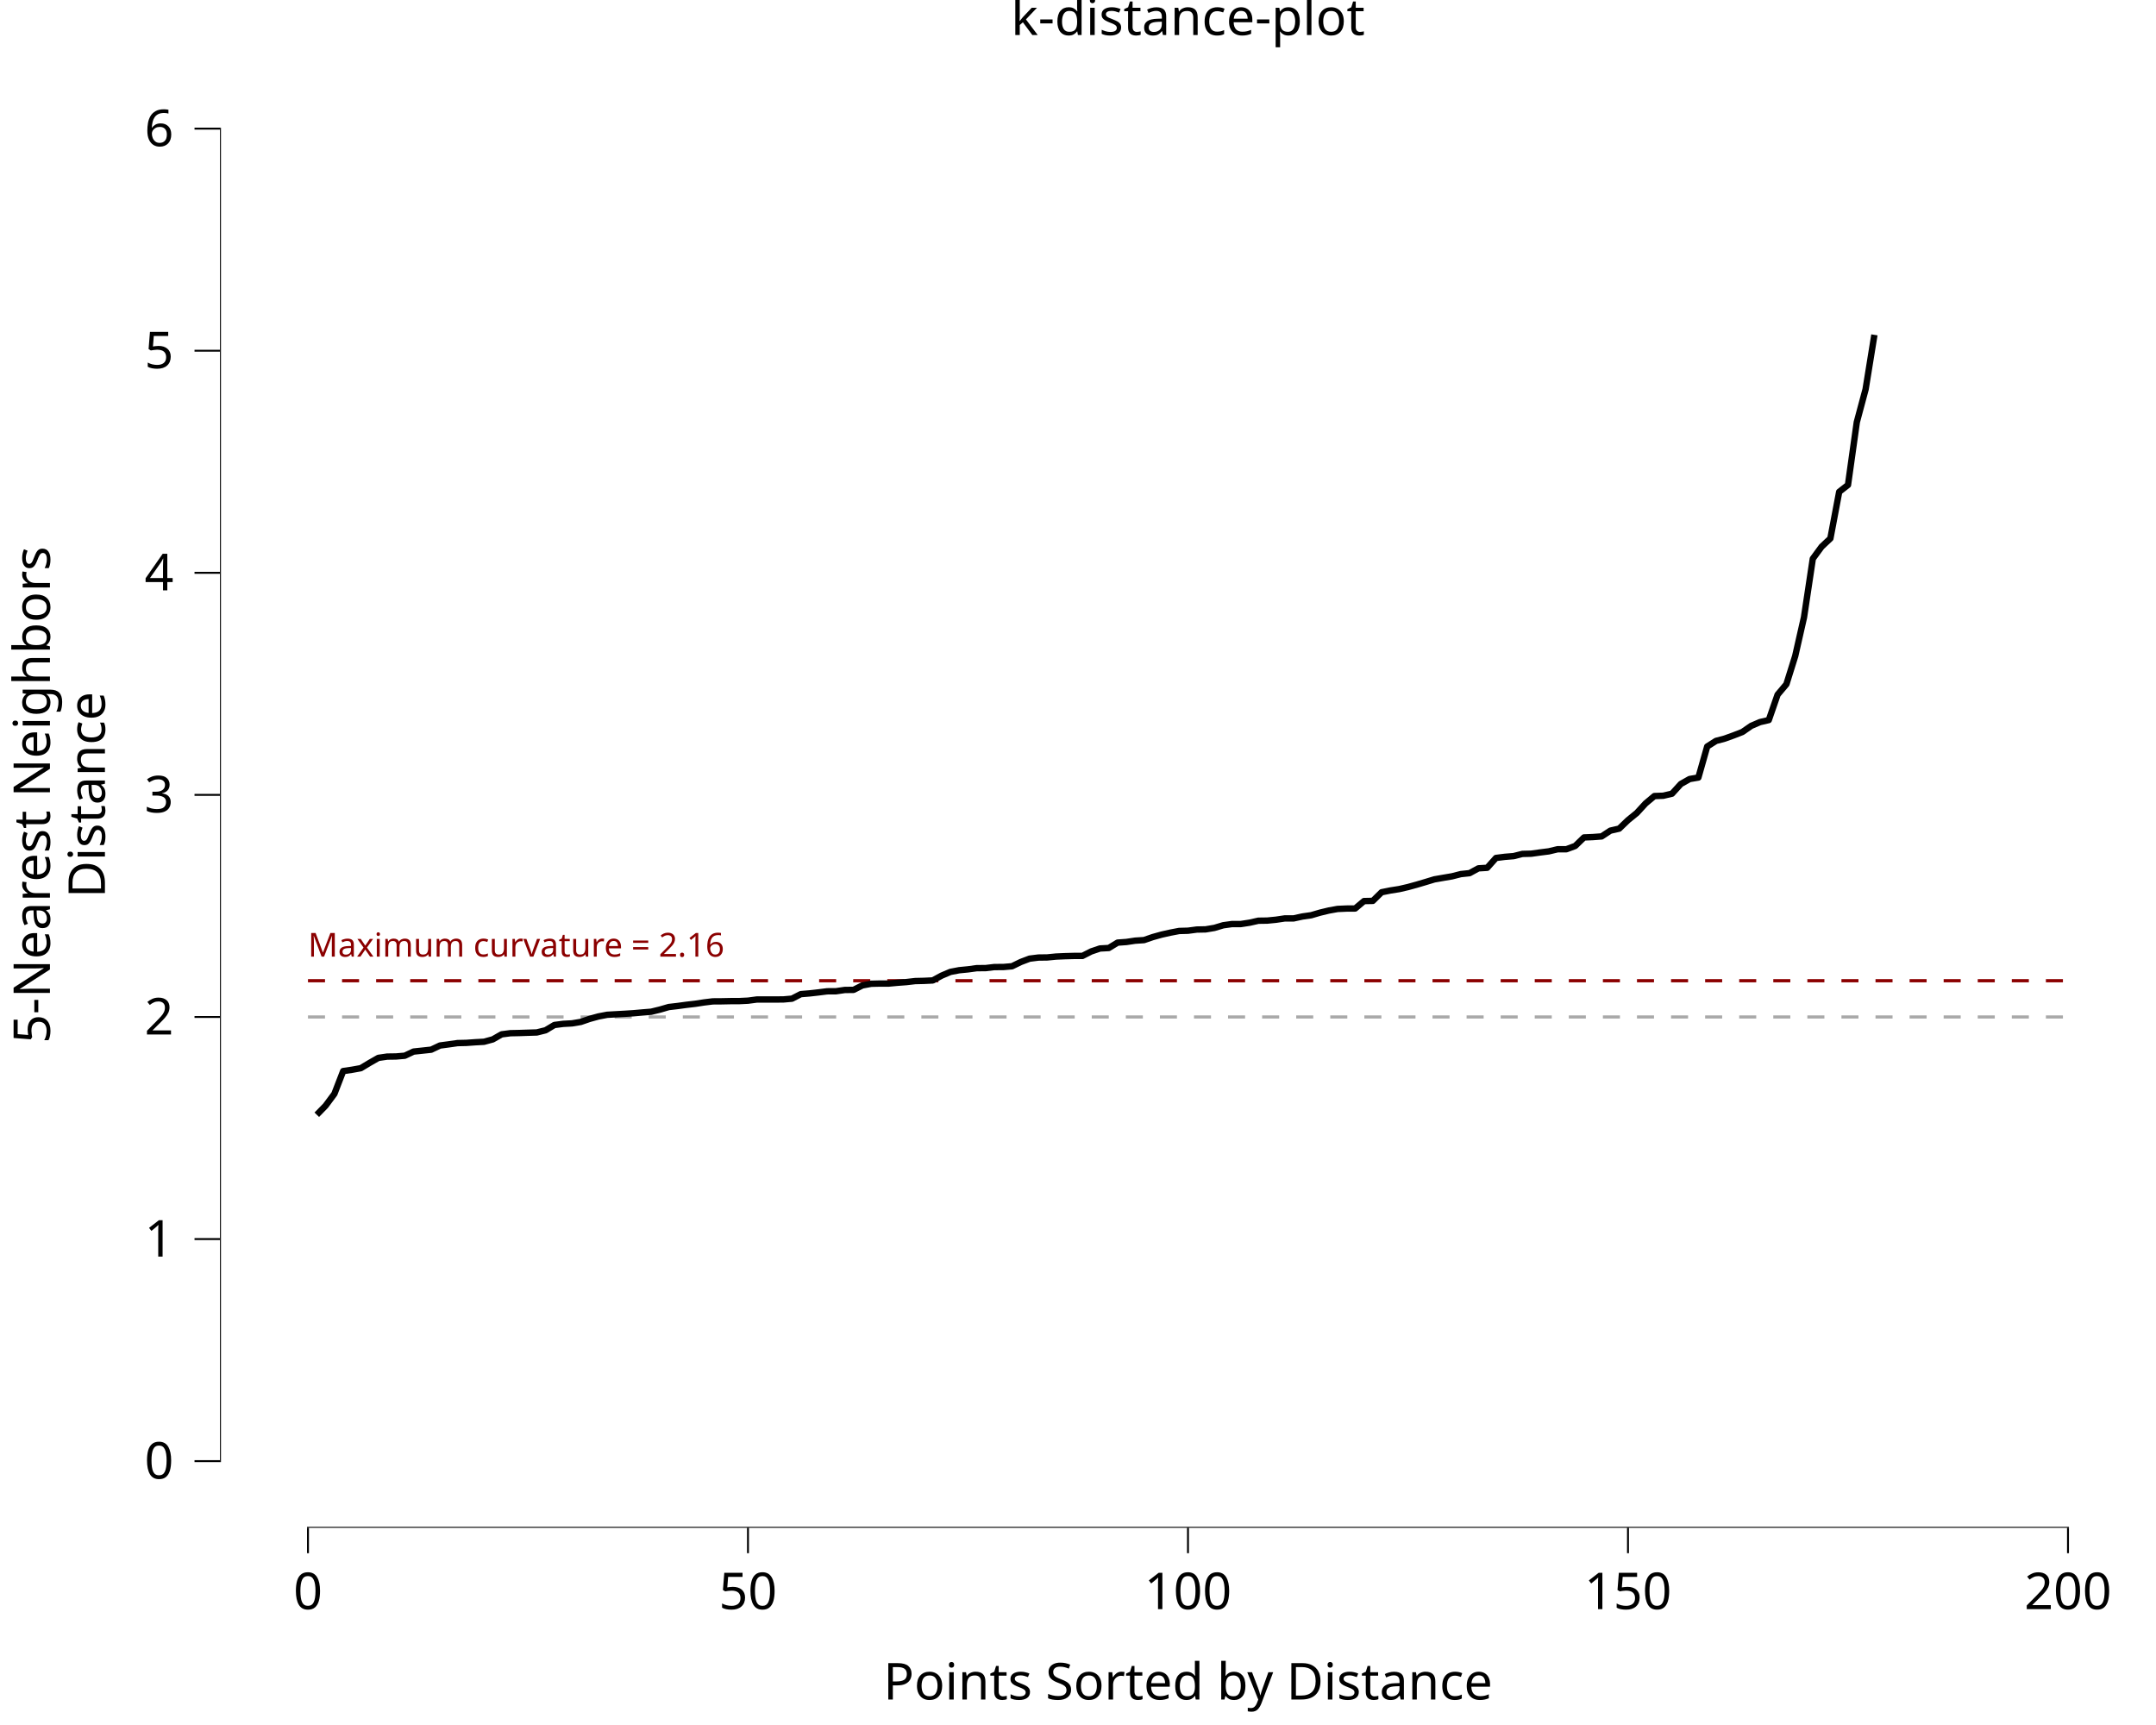
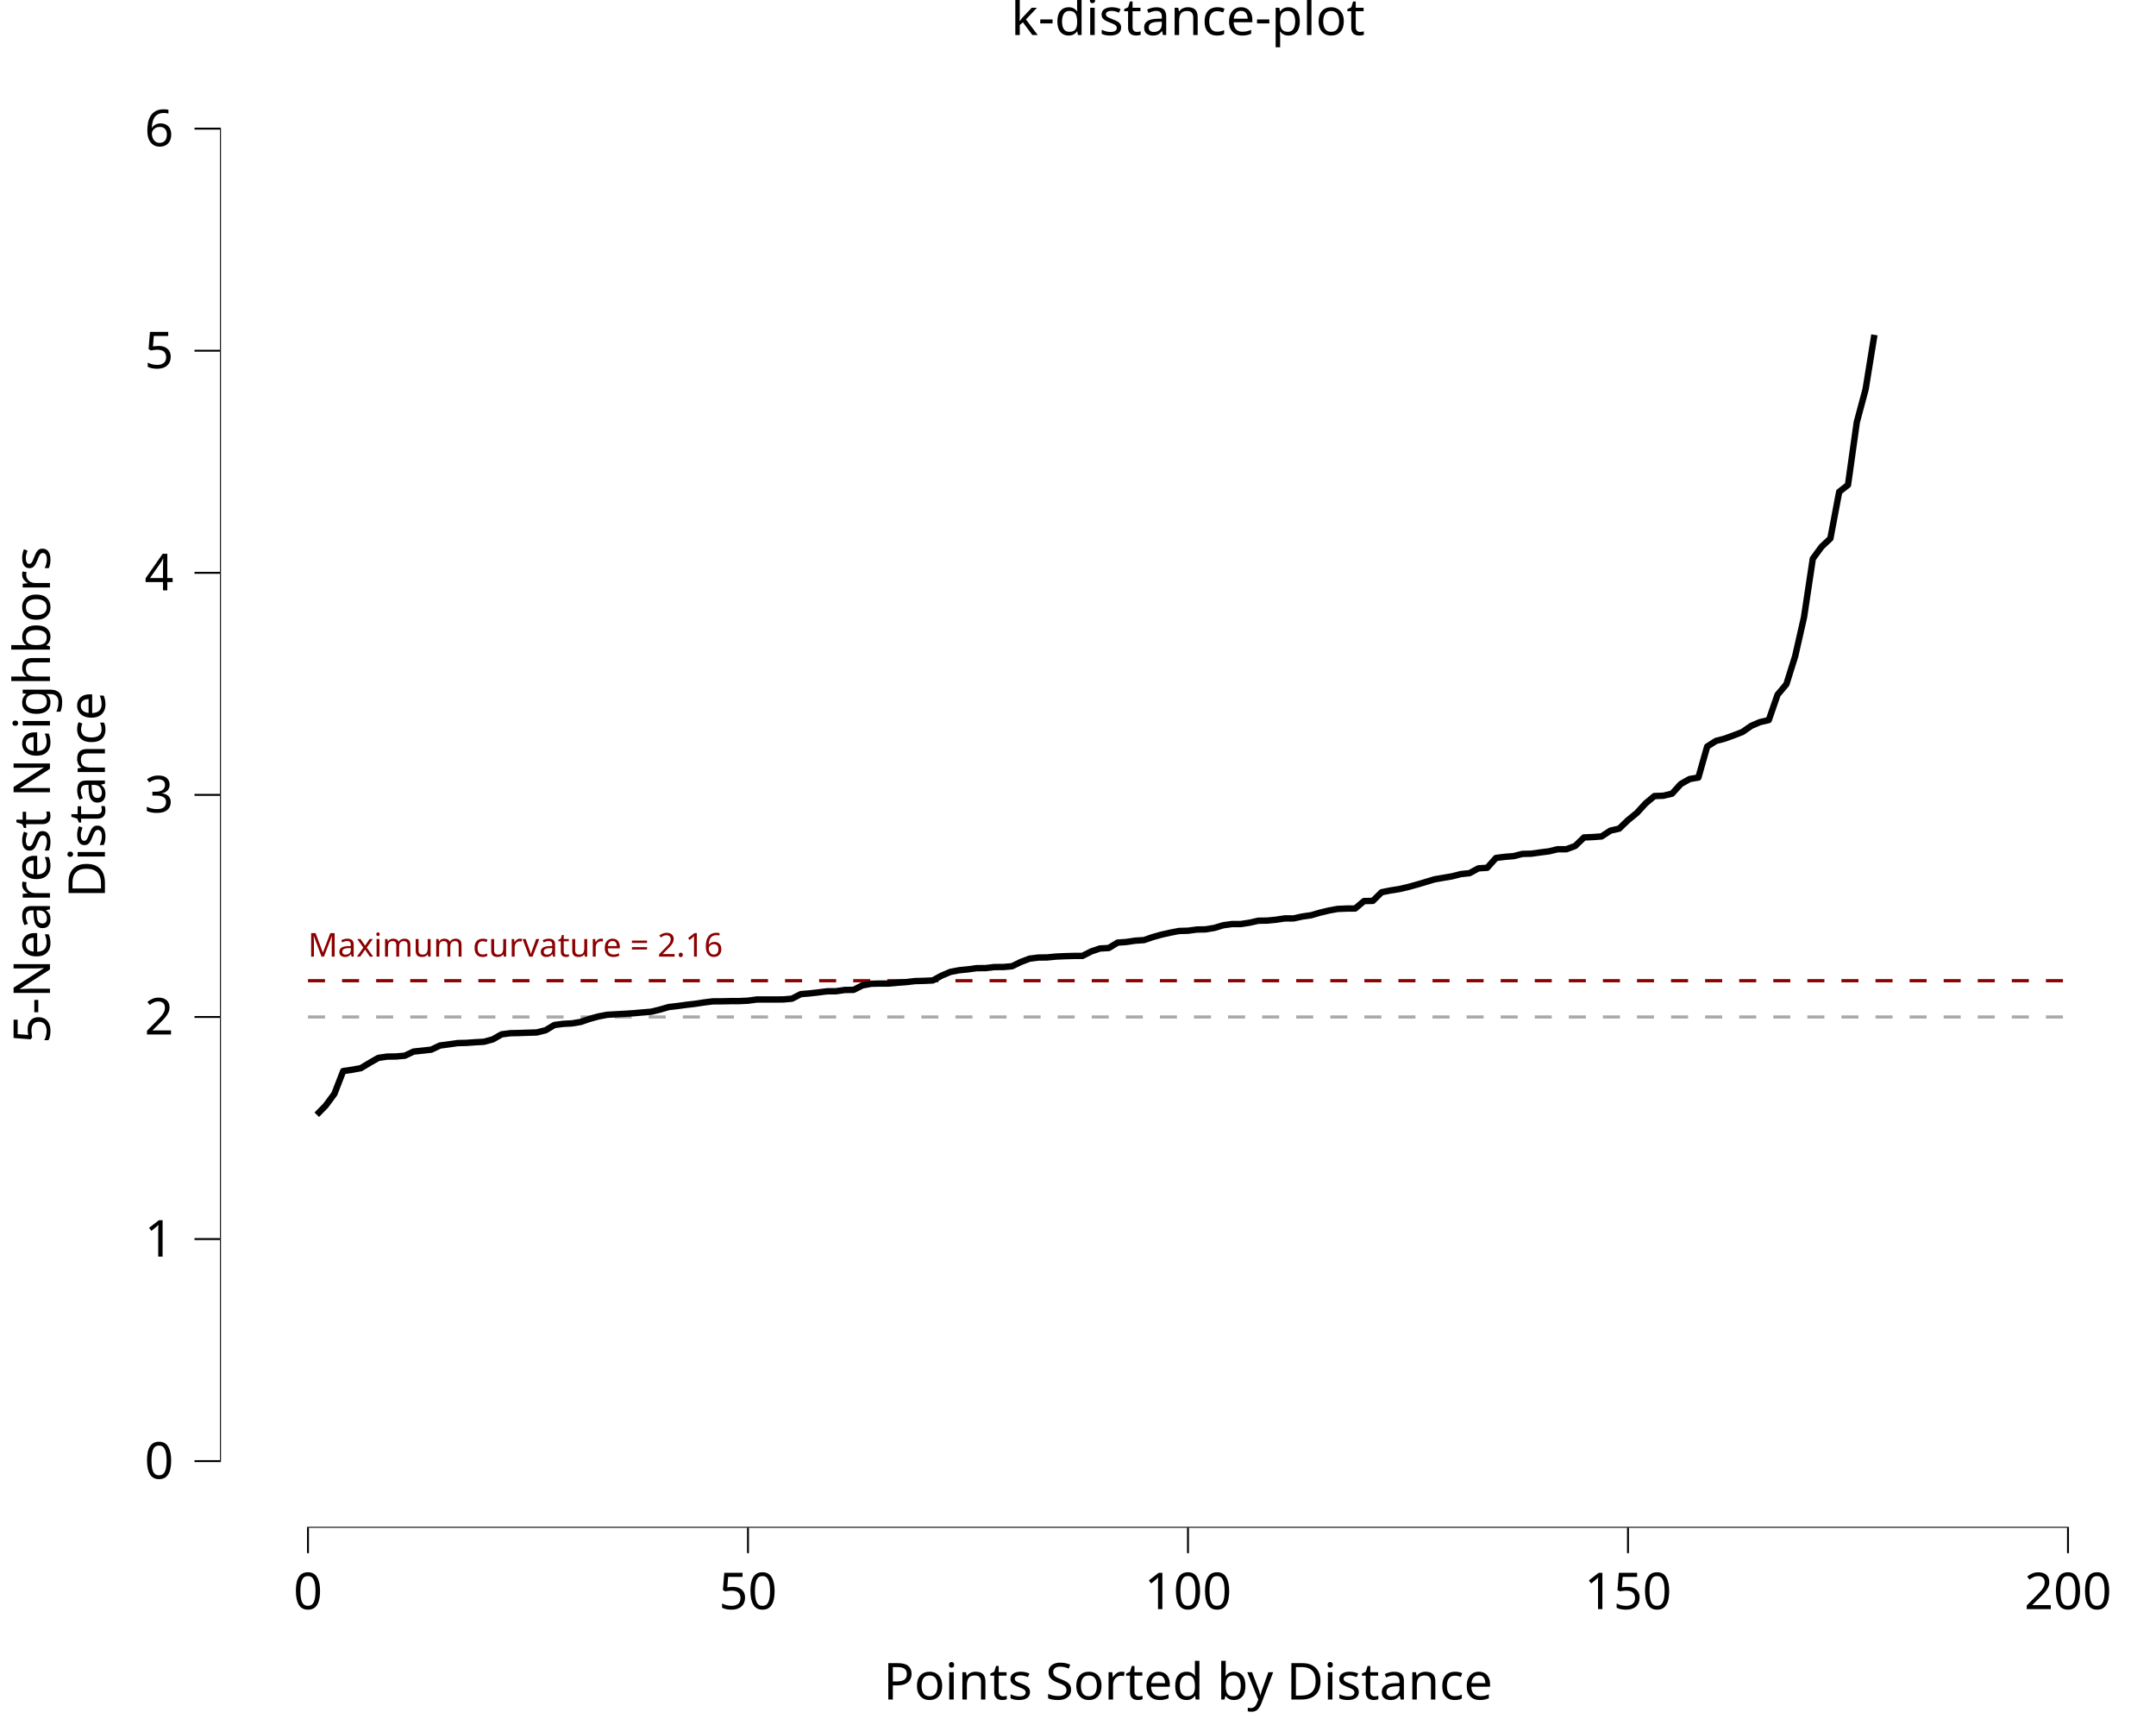
<svg xmlns="http://www.w3.org/2000/svg" class="svglite" data-engine-version="2.0" width="720.00pt" height="576.00pt" viewBox="0 0 720.00 576.00">
  <defs>
    <style type="text/css">
    .svglite line, .svglite polyline, .svglite polygon, .svglite path, .svglite rect, .svglite circle {
      fill: none;
      stroke: #000000;
      stroke-linecap: round;
      stroke-linejoin: round;
      stroke-miterlimit: 10.00;
    }
  </style>
  </defs>
  <rect width="100%" height="100%" style="stroke: none; fill: #FFFFFF;" />
  <defs>
    <clipPath id="cpMC4wMHw3MjAuMDB8MC4wMHw1NzYuMDA=">
      <rect x="0.00" y="0.00" width="720.00" height="576.00" />
    </clipPath>
  </defs>
  <g clip-path="url(#cpMC4wMHw3MjAuMDB8MC4wMHw1NzYuMDA=)">
    <rect x="0.00" y="0.00" width="720.00" height="576.00" style="stroke-width: 10.67; stroke: none;" />
  </g>
  <defs>
    <clipPath id="cpNzMuNDd8NzIwLjAwfDIwLjcxfDUxMC4xNA==">
      <rect x="73.47" y="20.71" width="646.53" height="489.43" />
    </clipPath>
  </defs>
  <g clip-path="url(#cpNzMuNDd8NzIwLjAwfDIwLjcxfDUxMC4xNA==)">
    <rect x="73.47" y="20.71" width="646.53" height="489.43" style="stroke-width: 10.67; stroke: none;" />
    <line x1="102.85" y1="327.47" x2="690.61" y2="327.47" style="stroke-width: 1.07; stroke: #8B0000; stroke-dasharray: 5.69,5.69; stroke-linecap: butt;" />
-     <text x="102.85" y="319.44" style="font-size: 11.04px; fill: #8B0000; font-family: sans;" textLength="131.03px" lengthAdjust="spacingAndGlyphs">Maximum curvature = 2.16</text>
+     <text x="102.85" y="319.44" style="font-size: 11.00px; fill: #8B0000; font-family: sans;" textLength="130.55px" lengthAdjust="spacingAndGlyphs">Maximum curvature = 2.16</text>
    <line x1="102.85" y1="339.58" x2="690.61" y2="339.58" style="stroke-width: 1.07; stroke: #A9A9A9; stroke-dasharray: 5.69,5.69; stroke-linecap: butt;" />
    <polyline points="105.79,372.23 108.73,369.21 111.67,365.25 114.61,357.64 117.55,357.21 120.49,356.68 123.43,354.91 126.36,353.24 129.30,352.81 132.24,352.77 135.18,352.52 138.12,351.13 141.06,350.82 144.00,350.50 146.94,349.11 149.87,348.72 152.81,348.30 155.75,348.23 158.69,348.02 161.63,347.86 164.57,347.06 167.51,345.38 170.45,345.00 173.38,344.94 176.32,344.84 179.26,344.75 182.20,344.02 185.14,342.26 188.08,341.88 191.02,341.72 193.96,341.23 196.90,340.22 199.83,339.41 202.77,338.85 205.71,338.68 208.65,338.52 211.59,338.33 214.53,338.07 217.47,337.83 220.41,337.11 223.34,336.26 226.28,335.92 229.22,335.52 232.16,335.18 235.10,334.73 238.04,334.37 240.98,334.35 243.92,334.29 246.85,334.28 249.79,334.14 252.73,333.75 255.67,333.75 258.61,333.74 261.55,333.73 264.49,333.47 267.43,331.95 270.36,331.71 273.30,331.38 276.24,331.01 279.18,330.99 282.12,330.56 285.06,330.53 288.00,329.04 290.94,328.49 293.88,328.42 296.81,328.42 299.75,328.15 302.69,327.93 305.63,327.59 308.57,327.52 311.51,327.38 314.45,325.78 317.39,324.53 320.32,323.97 323.26,323.68 326.20,323.28 329.14,323.26 332.08,322.91 335.02,322.90 337.96,322.65 340.90,321.22 343.83,320.11 346.77,319.74 349.71,319.70 352.65,319.41 355.59,319.28 358.53,319.20 361.47,319.20 364.41,317.70 367.34,316.71 370.28,316.55 373.22,314.75 376.16,314.54 379.10,314.10 382.04,313.91 384.98,312.90 387.92,312.08 390.86,311.42 393.79,310.86 396.73,310.78 399.67,310.39 402.61,310.33 405.55,309.84 408.49,308.96 411.43,308.55 414.37,308.55 417.30,308.10 420.24,307.44 423.18,307.40 426.12,307.11 429.06,306.67 432.00,306.67 434.94,306.03 437.88,305.61 440.81,304.75 443.75,304.04 446.69,303.51 449.63,303.38 452.57,303.36 455.51,300.88 458.45,300.82 461.39,297.93 464.33,297.34 467.26,296.88 470.20,296.20 473.14,295.39 476.08,294.52 479.02,293.63 481.96,293.12 484.90,292.62 487.84,291.87 490.77,291.56 493.71,289.95 496.65,289.77 499.59,286.48 502.53,286.11 505.47,285.87 508.41,285.13 511.35,285.06 514.28,284.65 517.22,284.28 520.16,283.58 523.10,283.57 526.04,282.48 528.98,279.63 531.92,279.51 534.86,279.29 537.79,277.36 540.73,276.69 543.67,273.86 546.61,271.47 549.55,268.27 552.49,265.81 555.43,265.71 558.37,265.02 561.31,261.79 564.24,260.13 567.18,259.63 570.12,249.27 573.06,247.40 576.00,246.62 578.94,245.56 581.88,244.42 584.82,242.38 587.75,241.12 590.69,240.44 593.63,231.96 596.57,228.47 599.51,219.07 602.45,206.12 605.39,186.56 608.33,182.55 611.26,179.80 614.20,164.23 617.14,161.93 620.08,140.97 623.02,129.99 625.96,111.81 " style="stroke-width: 2.13; stroke-linecap: butt;" />
    <line x1="102.53" y1="510.14" x2="690.93" y2="510.14" style="stroke-width: 0.64; stroke-linecap: butt;" />
    <line x1="73.47" y1="488.21" x2="73.47" y2="42.64" style="stroke-width: 0.64; stroke-linecap: butt;" />
    <rect x="73.47" y="20.71" width="646.53" height="489.43" style="stroke-width: 0.00; stroke: none;" />
  </g>
  <g clip-path="url(#cpMC4wMHw3MjAuMDB8MC4wMHw1NzYuMDA=)">
    <polyline points="73.47,510.14 73.47,20.71 " style="stroke-width: 0.00; stroke: none; stroke-linecap: butt;" />
    <text x="57.99" y="493.74" text-anchor="end" style="font-size: 17.00px; font-family: sans;" textLength="9.46px" lengthAdjust="spacingAndGlyphs">0</text>
    <text x="57.99" y="419.59" text-anchor="end" style="font-size: 17.00px; font-family: sans;" textLength="9.46px" lengthAdjust="spacingAndGlyphs">1</text>
    <text x="57.99" y="345.43" text-anchor="end" style="font-size: 17.00px; font-family: sans;" textLength="9.46px" lengthAdjust="spacingAndGlyphs">2</text>
    <text x="57.99" y="271.27" text-anchor="end" style="font-size: 17.00px; font-family: sans;" textLength="9.46px" lengthAdjust="spacingAndGlyphs">3</text>
    <text x="57.99" y="197.12" text-anchor="end" style="font-size: 17.00px; font-family: sans;" textLength="9.46px" lengthAdjust="spacingAndGlyphs">4</text>
    <text x="57.99" y="122.96" text-anchor="end" style="font-size: 17.00px; font-family: sans;" textLength="9.46px" lengthAdjust="spacingAndGlyphs">5</text>
    <text x="57.99" y="48.80" text-anchor="end" style="font-size: 17.00px; font-family: sans;" textLength="9.46px" lengthAdjust="spacingAndGlyphs">6</text>
    <polyline points="64.96,487.89 73.47,487.89 " style="stroke-width: 0.64; stroke-linecap: butt;" />
    <polyline points="64.96,413.74 73.47,413.74 " style="stroke-width: 0.64; stroke-linecap: butt;" />
    <polyline points="64.96,339.58 73.47,339.58 " style="stroke-width: 0.64; stroke-linecap: butt;" />
    <polyline points="64.96,265.42 73.47,265.42 " style="stroke-width: 0.64; stroke-linecap: butt;" />
    <polyline points="64.96,191.27 73.47,191.27 " style="stroke-width: 0.64; stroke-linecap: butt;" />
    <polyline points="64.96,117.11 73.47,117.11 " style="stroke-width: 0.64; stroke-linecap: butt;" />
    <polyline points="64.96,42.95 73.47,42.95 " style="stroke-width: 0.64; stroke-linecap: butt;" />
    <polyline points="73.47,510.14 720.00,510.14 " style="stroke-width: 0.00; stroke: none; stroke-linecap: butt;" />
    <polyline points="102.85,518.64 102.85,510.14 " style="stroke-width: 0.64; stroke-linecap: butt;" />
    <polyline points="249.79,518.64 249.79,510.14 " style="stroke-width: 0.64; stroke-linecap: butt;" />
    <polyline points="396.73,518.64 396.73,510.14 " style="stroke-width: 0.64; stroke-linecap: butt;" />
    <polyline points="543.67,518.64 543.67,510.14 " style="stroke-width: 0.64; stroke-linecap: butt;" />
    <polyline points="690.61,518.64 690.61,510.14 " style="stroke-width: 0.64; stroke-linecap: butt;" />
    <text x="102.85" y="537.32" text-anchor="middle" style="font-size: 17.00px; font-family: sans;" textLength="9.46px" lengthAdjust="spacingAndGlyphs">0</text>
    <text x="249.79" y="537.32" text-anchor="middle" style="font-size: 17.00px; font-family: sans;" textLength="18.91px" lengthAdjust="spacingAndGlyphs">50</text>
    <text x="396.73" y="537.32" text-anchor="middle" style="font-size: 17.00px; font-family: sans;" textLength="28.37px" lengthAdjust="spacingAndGlyphs">100</text>
    <text x="543.67" y="537.32" text-anchor="middle" style="font-size: 17.00px; font-family: sans;" textLength="28.37px" lengthAdjust="spacingAndGlyphs">150</text>
    <text x="690.61" y="537.32" text-anchor="middle" style="font-size: 17.00px; font-family: sans;" textLength="28.37px" lengthAdjust="spacingAndGlyphs">200</text>
    <text x="396.73" y="567.49" text-anchor="middle" style="font-size: 17.00px; font-family: sans;" textLength="195.64px" lengthAdjust="spacingAndGlyphs">Points Sorted by Distance</text>
    <text transform="translate(16.68,265.42) rotate(-90)" text-anchor="middle" style="font-size: 17.00px; font-family: sans;" textLength="161.60px" lengthAdjust="spacingAndGlyphs">5-Nearest Neighbors </text>
    <text transform="translate(35.04,265.42) rotate(-90)" text-anchor="middle" style="font-size: 17.00px; font-family: sans;" textLength="66.16px" lengthAdjust="spacingAndGlyphs">Distance</text>
    <text x="396.73" y="11.70" text-anchor="middle" style="font-size: 17.00px; font-family: sans;" textLength="110.57px" lengthAdjust="spacingAndGlyphs">k-distance-plot</text>
  </g>
</svg>
